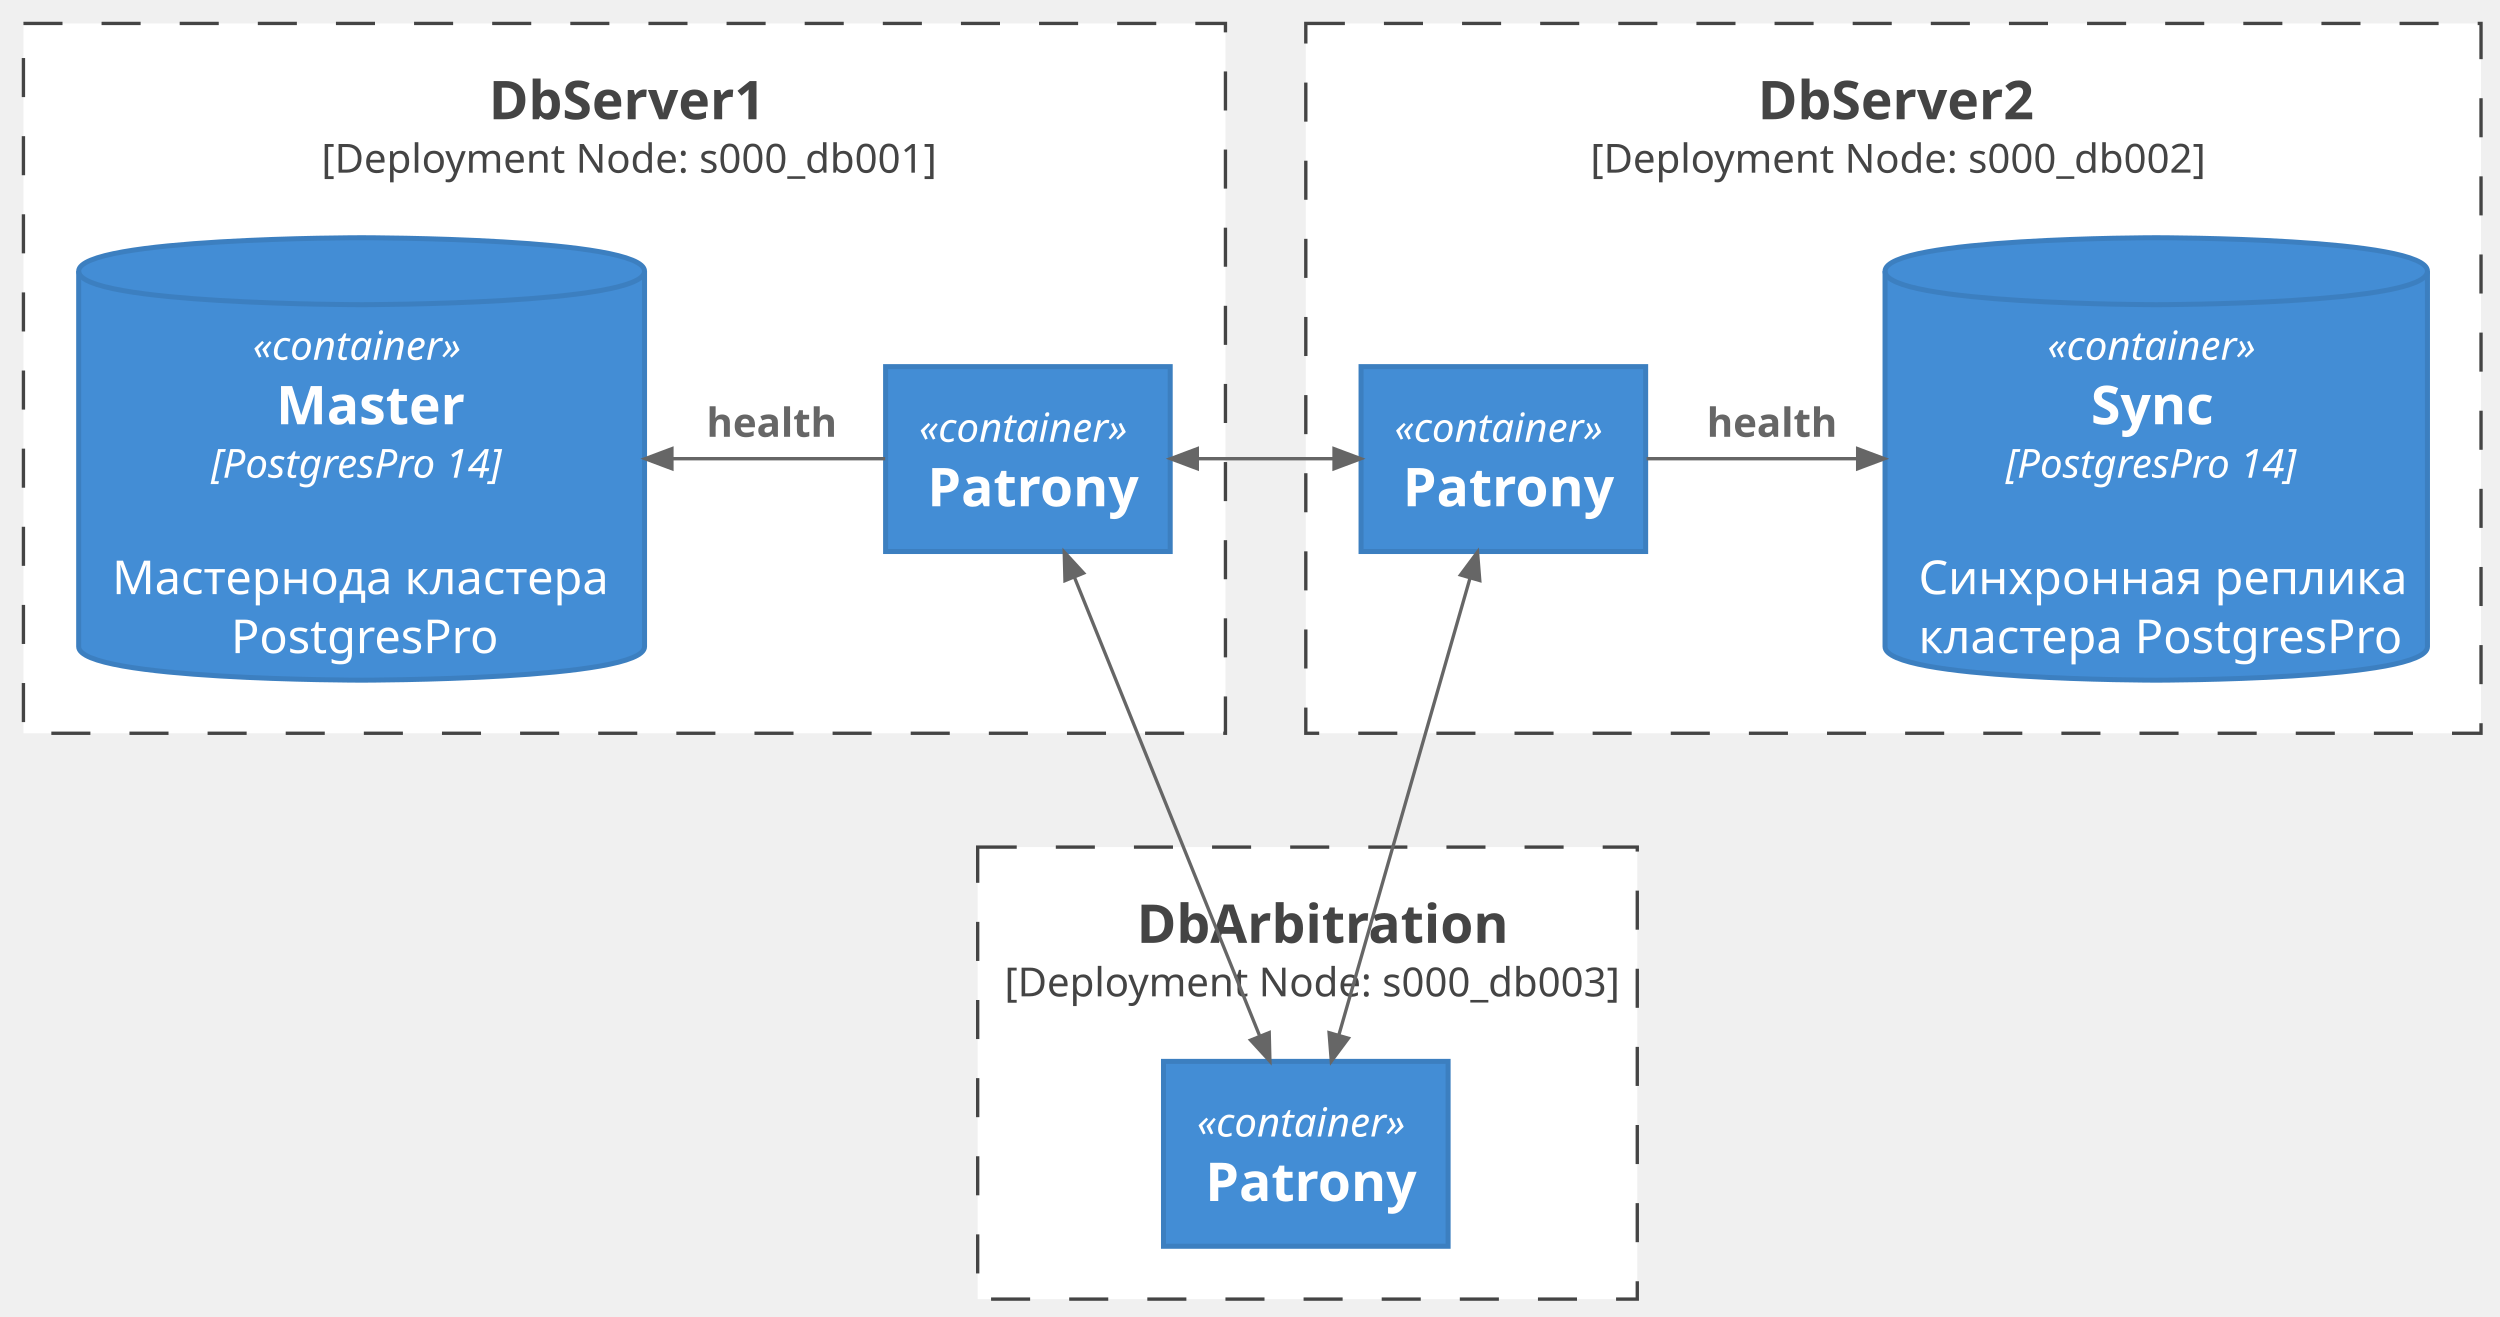
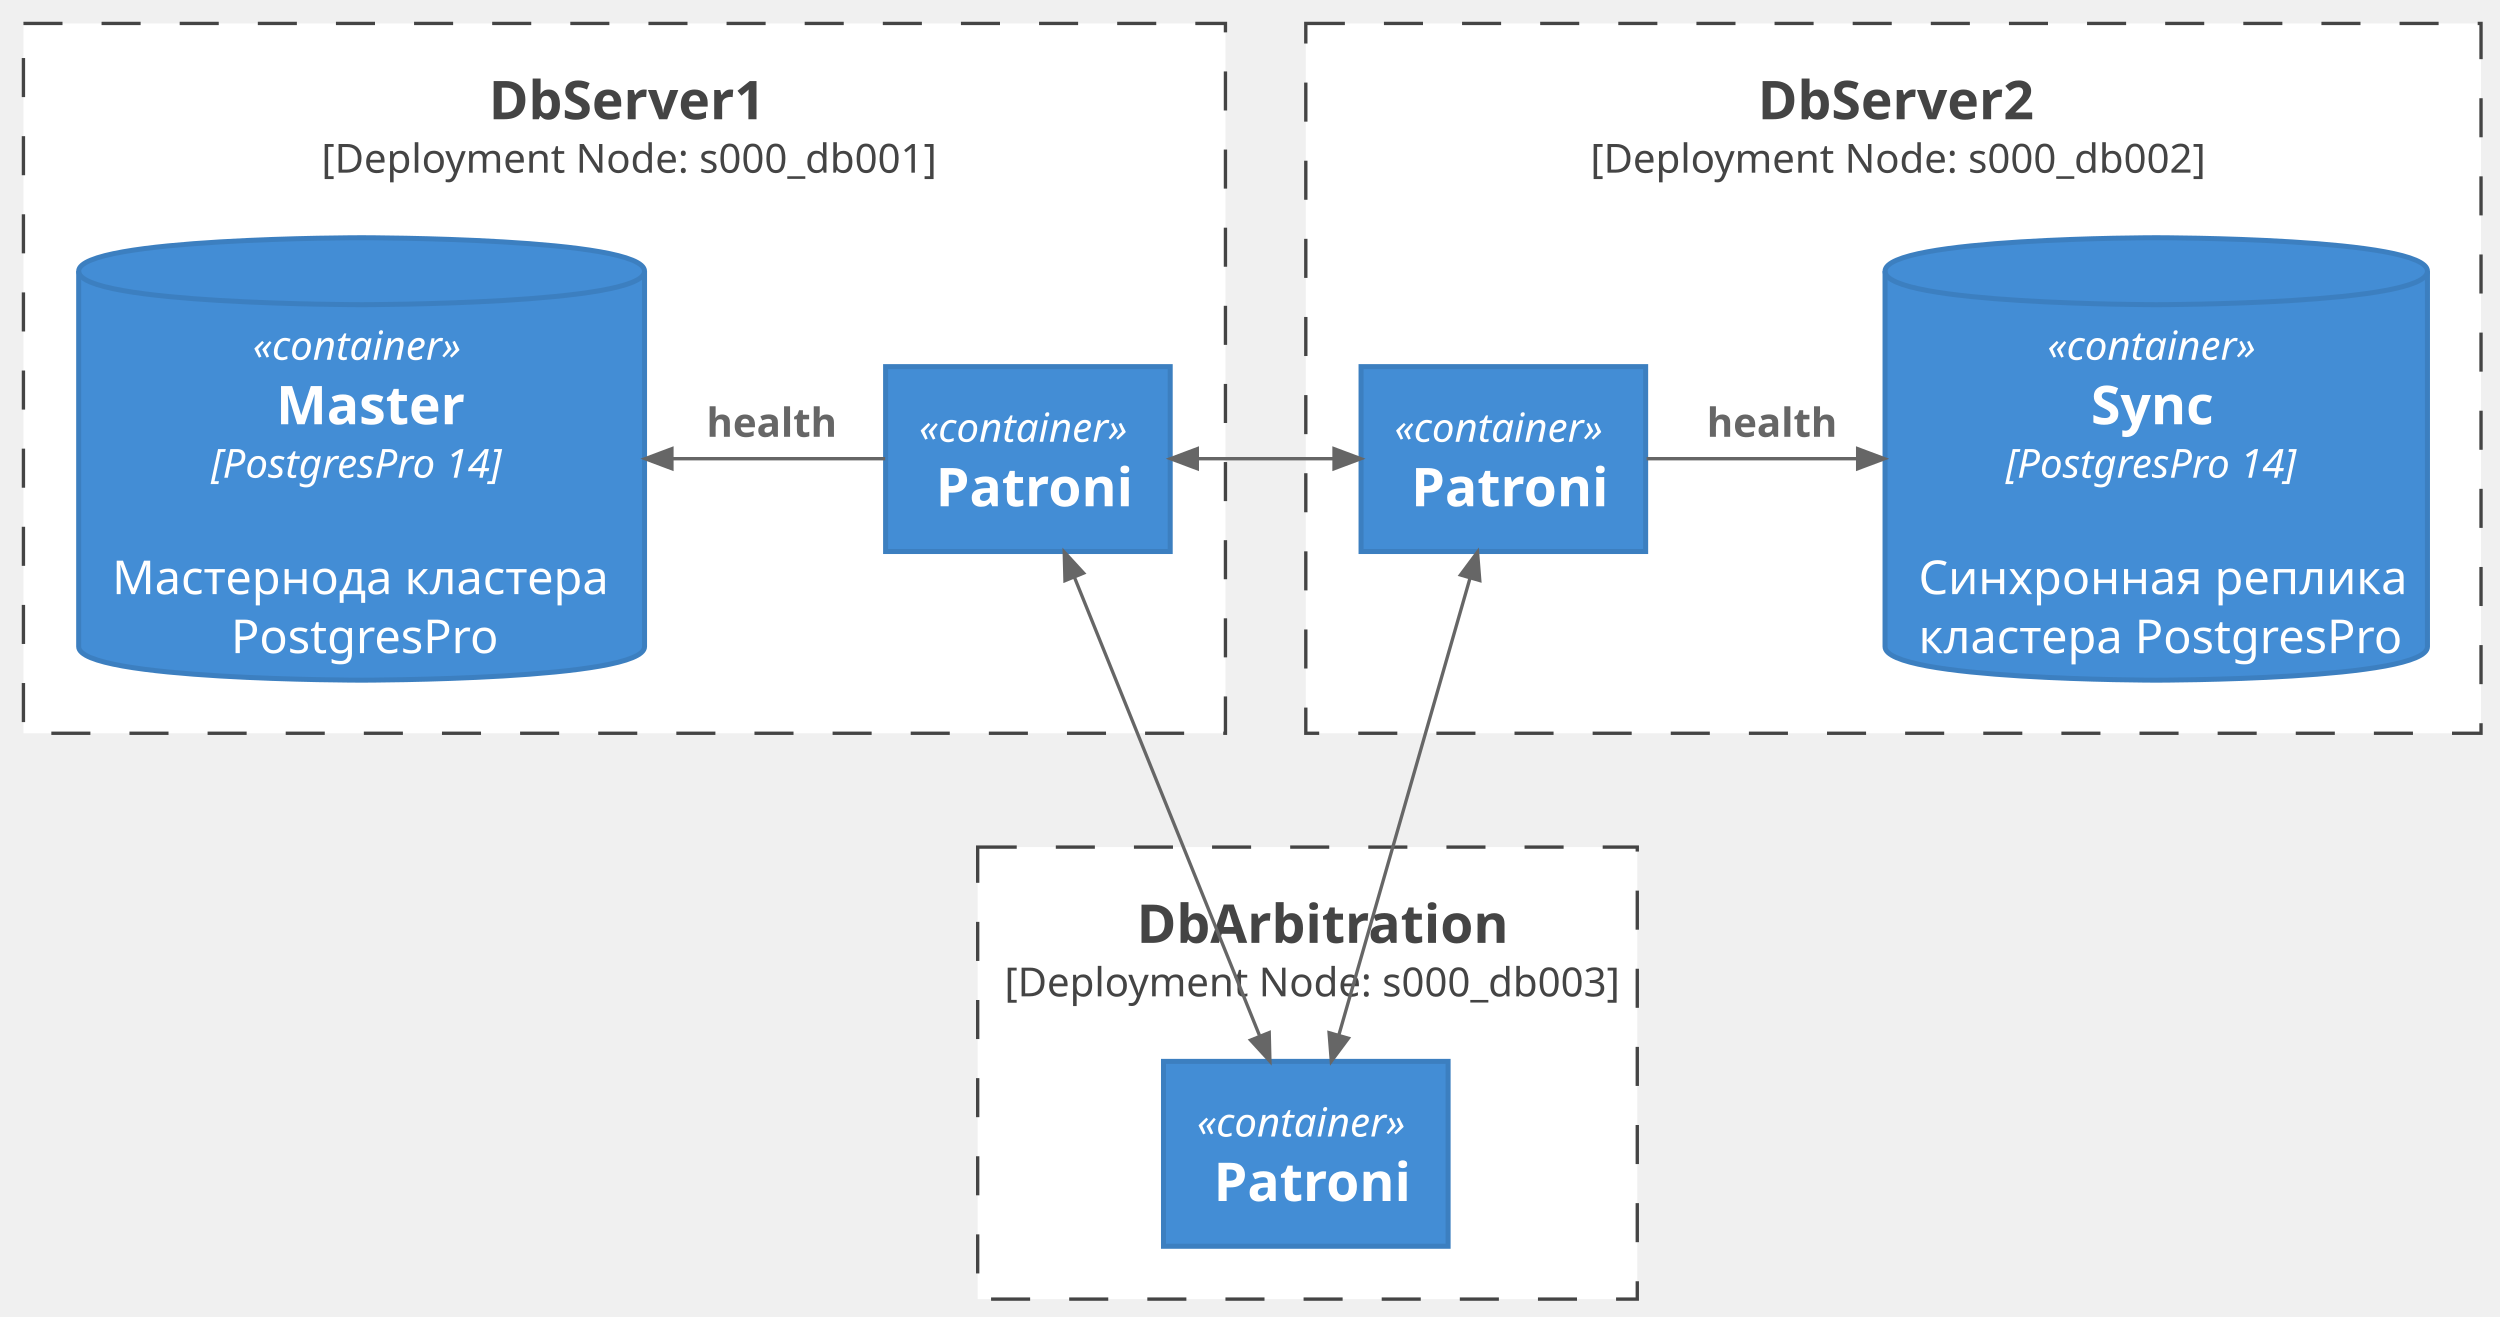
<svg xmlns="http://www.w3.org/2000/svg" contentScriptType="application/ecmascript" contentStyleType="text/css" height="236.4px" preserveAspectRatio="none" style="width:448px;height:236px;" version="1.1" viewBox="0 0 448 236" width="448.2px" zoomAndPan="magnify">
  <defs />
  <g>
    <rect fill="#FFFFFF" height="127.2" style="stroke:#444444;stroke-width:0.6;stroke-dasharray:7.0,7.0;" width="215.4" x="4.2" y="4.2" />
    <text fill="#FFFFFF" font-family="sans-serif" font-size="3.6" font-style="italic" lengthAdjust="spacing" textLength="17.4" x="103.2" y="9.137">«boundary»</text>
    <text fill="#444444" font-family="sans-serif" font-size="9.6" font-weight="bold" lengthAdjust="spacing" textLength="48.6" x="87.6" y="21.366">DbServer1</text>
    <text fill="#444444" font-family="sans-serif" font-size="7.2" lengthAdjust="spacing" textLength="108.6" x="57.6" y="30.949">[Deployment Node: s000_db001]</text>
    <rect fill="#FFFFFF" height="127.2" style="stroke:#444444;stroke-width:0.6;stroke-dasharray:7.0,7.0;" width="210.6" x="234" y="4.2" />
    <text fill="#FFFFFF" font-family="sans-serif" font-size="3.6" font-style="italic" lengthAdjust="spacing" textLength="17.4" x="330.6" y="9.137">«boundary»</text>
    <text fill="#444444" font-family="sans-serif" font-size="9.6" font-weight="bold" lengthAdjust="spacing" textLength="48.6" x="315" y="21.366">DbServer2</text>
    <text fill="#444444" font-family="sans-serif" font-size="7.2" lengthAdjust="spacing" textLength="108.6" x="285" y="30.949">[Deployment Node: s000_db002]</text>
    <rect fill="#FFFFFF" height="81" style="stroke:#444444;stroke-width:0.6;stroke-dasharray:7.0,7.0;" width="118.2" x="175.2" y="151.8" />
    <text fill="#FFFFFF" font-family="sans-serif" font-size="3.6" font-style="italic" lengthAdjust="spacing" textLength="17.4" x="225.6" y="156.737">«boundary»</text>
    <text fill="#444444" font-family="sans-serif" font-size="9.6" font-weight="bold" lengthAdjust="spacing" textLength="61.2" x="203.7" y="168.966">DbArbitration</text>
    <text fill="#444444" font-family="sans-serif" font-size="7.2" lengthAdjust="spacing" textLength="108.6" x="180" y="178.549">[Deployment Node: s000_db003]</text>
    <path d="M14.1,48.6 C14.1,42.6 64.8,42.6 64.8,42.6 C64.8,42.6 115.5,42.6 115.5,48.6 L115.5,115.884 C115.5,121.884 64.8,121.884 64.8,121.884 C64.8,121.884 14.1,121.884 14.1,115.884 L14.1,48.6 " fill="#438DD5" style="stroke:#3C7FC0;stroke-width:0.9;" />
    <path d="M14.1,48.6 C14.1,54.6 64.8,54.6 64.8,54.6 C64.8,54.6 115.5,54.6 115.5,48.6 " fill="none" style="stroke:#3C7FC0;stroke-width:0.9;" />
    <text fill="#FFFFFF" font-family="sans-serif" font-size="7.2" font-style="italic" lengthAdjust="spacing" textLength="39" x="45.3" y="64.474">«container»</text>
    <text fill="#FFFFFF" font-family="sans-serif" font-size="9.6" font-weight="bold" lengthAdjust="spacing" textLength="30.6" x="49.5" y="76.022">Master</text>
    <text fill="#FFFFFF" font-family="sans-serif" font-size="7.2" font-style="italic" lengthAdjust="spacing" textLength="54" x="37.8" y="85.606">[PostgresPro 14]</text>
    <text fill="#FFFFFF" font-family="sans-serif" font-size="8.4" lengthAdjust="spacing" textLength="0" x="66" y="95.907" />
    <text fill="#FFFFFF" font-family="sans-serif" font-size="8.4" lengthAdjust="spacing" textLength="87" x="20.1" y="106.473">Мастернода кластера</text>
    <text fill="#FFFFFF" font-family="sans-serif" font-size="8.4" lengthAdjust="spacing" textLength="46.8" x="41.4" y="117.039">PostgresPro</text>
    <rect fill="#438DD5" height="33.131" style="stroke:#3C7FC0;stroke-width:0.9;" width="51" x="158.7" y="65.7" />
    <text fill="#FFFFFF" font-family="sans-serif" font-size="7.2" font-style="italic" lengthAdjust="spacing" textLength="39" x="164.7" y="79.174">«container»</text>
-     <text fill="#FFFFFF" font-family="sans-serif" font-size="9.6" font-weight="bold" lengthAdjust="spacing" textLength="36" x="166.2" y="90.722">Patrony</text>
+     <text fill="#FFFFFF" font-family="sans-serif" font-size="9.6" font-weight="bold" lengthAdjust="spacing" textLength="33" x="167.7" y="90.722">Patroni</text>
    <rect fill="#438DD5" height="33.131" style="stroke:#3C7FC0;stroke-width:0.9;" width="51" x="243.9" y="65.7" />
    <text fill="#FFFFFF" font-family="sans-serif" font-size="7.2" font-style="italic" lengthAdjust="spacing" textLength="39" x="249.9" y="79.174">«container»</text>
-     <text fill="#FFFFFF" font-family="sans-serif" font-size="9.6" font-weight="bold" lengthAdjust="spacing" textLength="36" x="251.4" y="90.722">Patrony</text>
+     <text fill="#FFFFFF" font-family="sans-serif" font-size="9.6" font-weight="bold" lengthAdjust="spacing" textLength="33" x="252.9" y="90.722">Patroni</text>
    <path d="M337.8,48.6 C337.8,42.6 386.4,42.6 386.4,42.6 C386.4,42.6 435,42.6 435,48.6 L435,115.884 C435,121.884 386.4,121.884 386.4,121.884 C386.4,121.884 337.8,121.884 337.8,115.884 L337.8,48.6 " fill="#438DD5" style="stroke:#3C7FC0;stroke-width:0.9;" />
    <path d="M337.8,48.6 C337.8,54.6 386.4,54.6 386.4,54.6 C386.4,54.6 435,54.6 435,48.6 " fill="none" style="stroke:#3C7FC0;stroke-width:0.9;" />
    <text fill="#FFFFFF" font-family="sans-serif" font-size="7.2" font-style="italic" lengthAdjust="spacing" textLength="39" x="366.9" y="64.474">«container»</text>
    <text fill="#FFFFFF" font-family="sans-serif" font-size="9.6" font-weight="bold" lengthAdjust="spacing" textLength="23.4" x="374.7" y="76.022">Sync</text>
    <text fill="#FFFFFF" font-family="sans-serif" font-size="7.2" font-style="italic" lengthAdjust="spacing" textLength="54" x="359.4" y="85.606">[PostgresPro 14]</text>
    <text fill="#FFFFFF" font-family="sans-serif" font-size="8.4" lengthAdjust="spacing" textLength="0" x="387.6" y="95.907" />
    <text fill="#FFFFFF" font-family="sans-serif" font-size="8.4" lengthAdjust="spacing" textLength="82.8" x="343.8" y="106.473">Синхронная реплика</text>
    <text fill="#FFFFFF" font-family="sans-serif" font-size="8.4" lengthAdjust="spacing" textLength="85.2" x="343.8" y="117.039">кластера PostgresPro</text>
    <rect fill="#438DD5" height="33.131" style="stroke:#3C7FC0;stroke-width:0.9;" width="51" x="208.5" y="190.2" />
    <text fill="#FFFFFF" font-family="sans-serif" font-size="7.2" font-style="italic" lengthAdjust="spacing" textLength="39" x="214.5" y="203.674">«container»</text>
-     <text fill="#FFFFFF" font-family="sans-serif" font-size="9.6" font-weight="bold" lengthAdjust="spacing" textLength="36" x="216" y="215.222">Patrony</text>
-     <path d="M120.504,82.2 C133.836,82.2 147.438,82.2 158.628,82.2 " fill="none" id="master-backto-patrony1" style="stroke:#666666;stroke-width:0.6;" />
+     <text fill="#FFFFFF" font-family="sans-serif" font-size="9.6" font-weight="bold" lengthAdjust="spacing" textLength="33" x="217.5" y="215.222">Patroni</text>
+     <path d="M120.504,82.2 C133.836,82.2 147.438,82.2 158.628,82.2 " fill="none" id="master-backto-patroni1" style="stroke:#666666;stroke-width:0.6;" />
    <polygon fill="#666666" points="115.608,82.2,120.408,84,120.408,80.4,115.608,82.2" style="stroke:#666666;stroke-width:0.6;" />
    <text fill="#666666" font-family="sans-serif" font-size="7.2" font-weight="bold" lengthAdjust="spacing" textLength="21" x="126.6" y="78.274">health</text>
-     <path d="M295.074,82.2 C306.222,82.2 319.71,82.2 332.868,82.2 " fill="none" id="patrony2-to-sync" style="stroke:#666666;stroke-width:0.6;" />
+     <path d="M295.074,82.2 C306.222,82.2 319.71,82.2 332.868,82.2 " fill="none" id="patroni2-to-sync" style="stroke:#666666;stroke-width:0.6;" />
    <polygon fill="#666666" points="337.692,82.2,332.892,80.4,332.892,84,337.692,82.2" style="stroke:#666666;stroke-width:0.6;" />
    <text fill="#666666" font-family="sans-serif" font-size="7.2" font-weight="bold" lengthAdjust="spacing" textLength="21" x="305.85" y="78.274">health</text>
-     <path d="M192.534,103.44 C201.744,126.24 216.492,162.75 225.69,185.532 " fill="none" id="patrony1-patrony3" style="stroke:#666666;stroke-width:0.6;" />
+     <path d="M192.534,103.44 C201.744,126.24 216.492,162.75 225.69,185.532 " fill="none" id="patroni1-patroni3" style="stroke:#666666;stroke-width:0.6;" />
    <polygon fill="#666666" points="227.568,190.17,227.445,185.045,224.105,186.39,227.568,190.17" style="stroke:#666666;stroke-width:0.6;" />
    <polygon fill="#666666" points="190.71,98.922,190.842,104.047,194.179,102.696,190.71,98.922" style="stroke:#666666;stroke-width:0.6;" />
-     <path d="M239.022,82.2 C231.108,82.2 222.582,82.2 214.668,82.2 " fill="none" id="patrony2-patrony1" style="stroke:#666666;stroke-width:0.6;" />
+     <path d="M239.022,82.2 C231.108,82.2 222.582,82.2 214.668,82.2 " fill="none" id="patroni2-patroni1" style="stroke:#666666;stroke-width:0.6;" />
    <polygon fill="#666666" points="209.76,82.2,214.56,84,214.56,80.4,209.76,82.2" style="stroke:#666666;stroke-width:0.6;" />
    <polygon fill="#666666" points="243.858,82.2,239.058,80.4,239.058,84,243.858,82.2" style="stroke:#666666;stroke-width:0.6;" />
-     <path d="M263.43,103.59 C256.878,126.408 246.426,162.81 239.904,185.538 " fill="none" id="patrony2-patrony3" style="stroke:#666666;stroke-width:0.6;" />
+     <path d="M263.43,103.59 C256.878,126.408 246.426,162.81 239.904,185.538 " fill="none" id="patroni2-patroni3" style="stroke:#666666;stroke-width:0.6;" />
    <polygon fill="#666666" points="238.572,190.17,241.631,186.056,238.171,185.059,238.572,190.17" style="stroke:#666666;stroke-width:0.6;" />
    <polygon fill="#666666" points="264.774,98.922,261.716,103.036,265.175,104.033,264.774,98.922" style="stroke:#666666;stroke-width:0.6;" />
  </g>
</svg>
